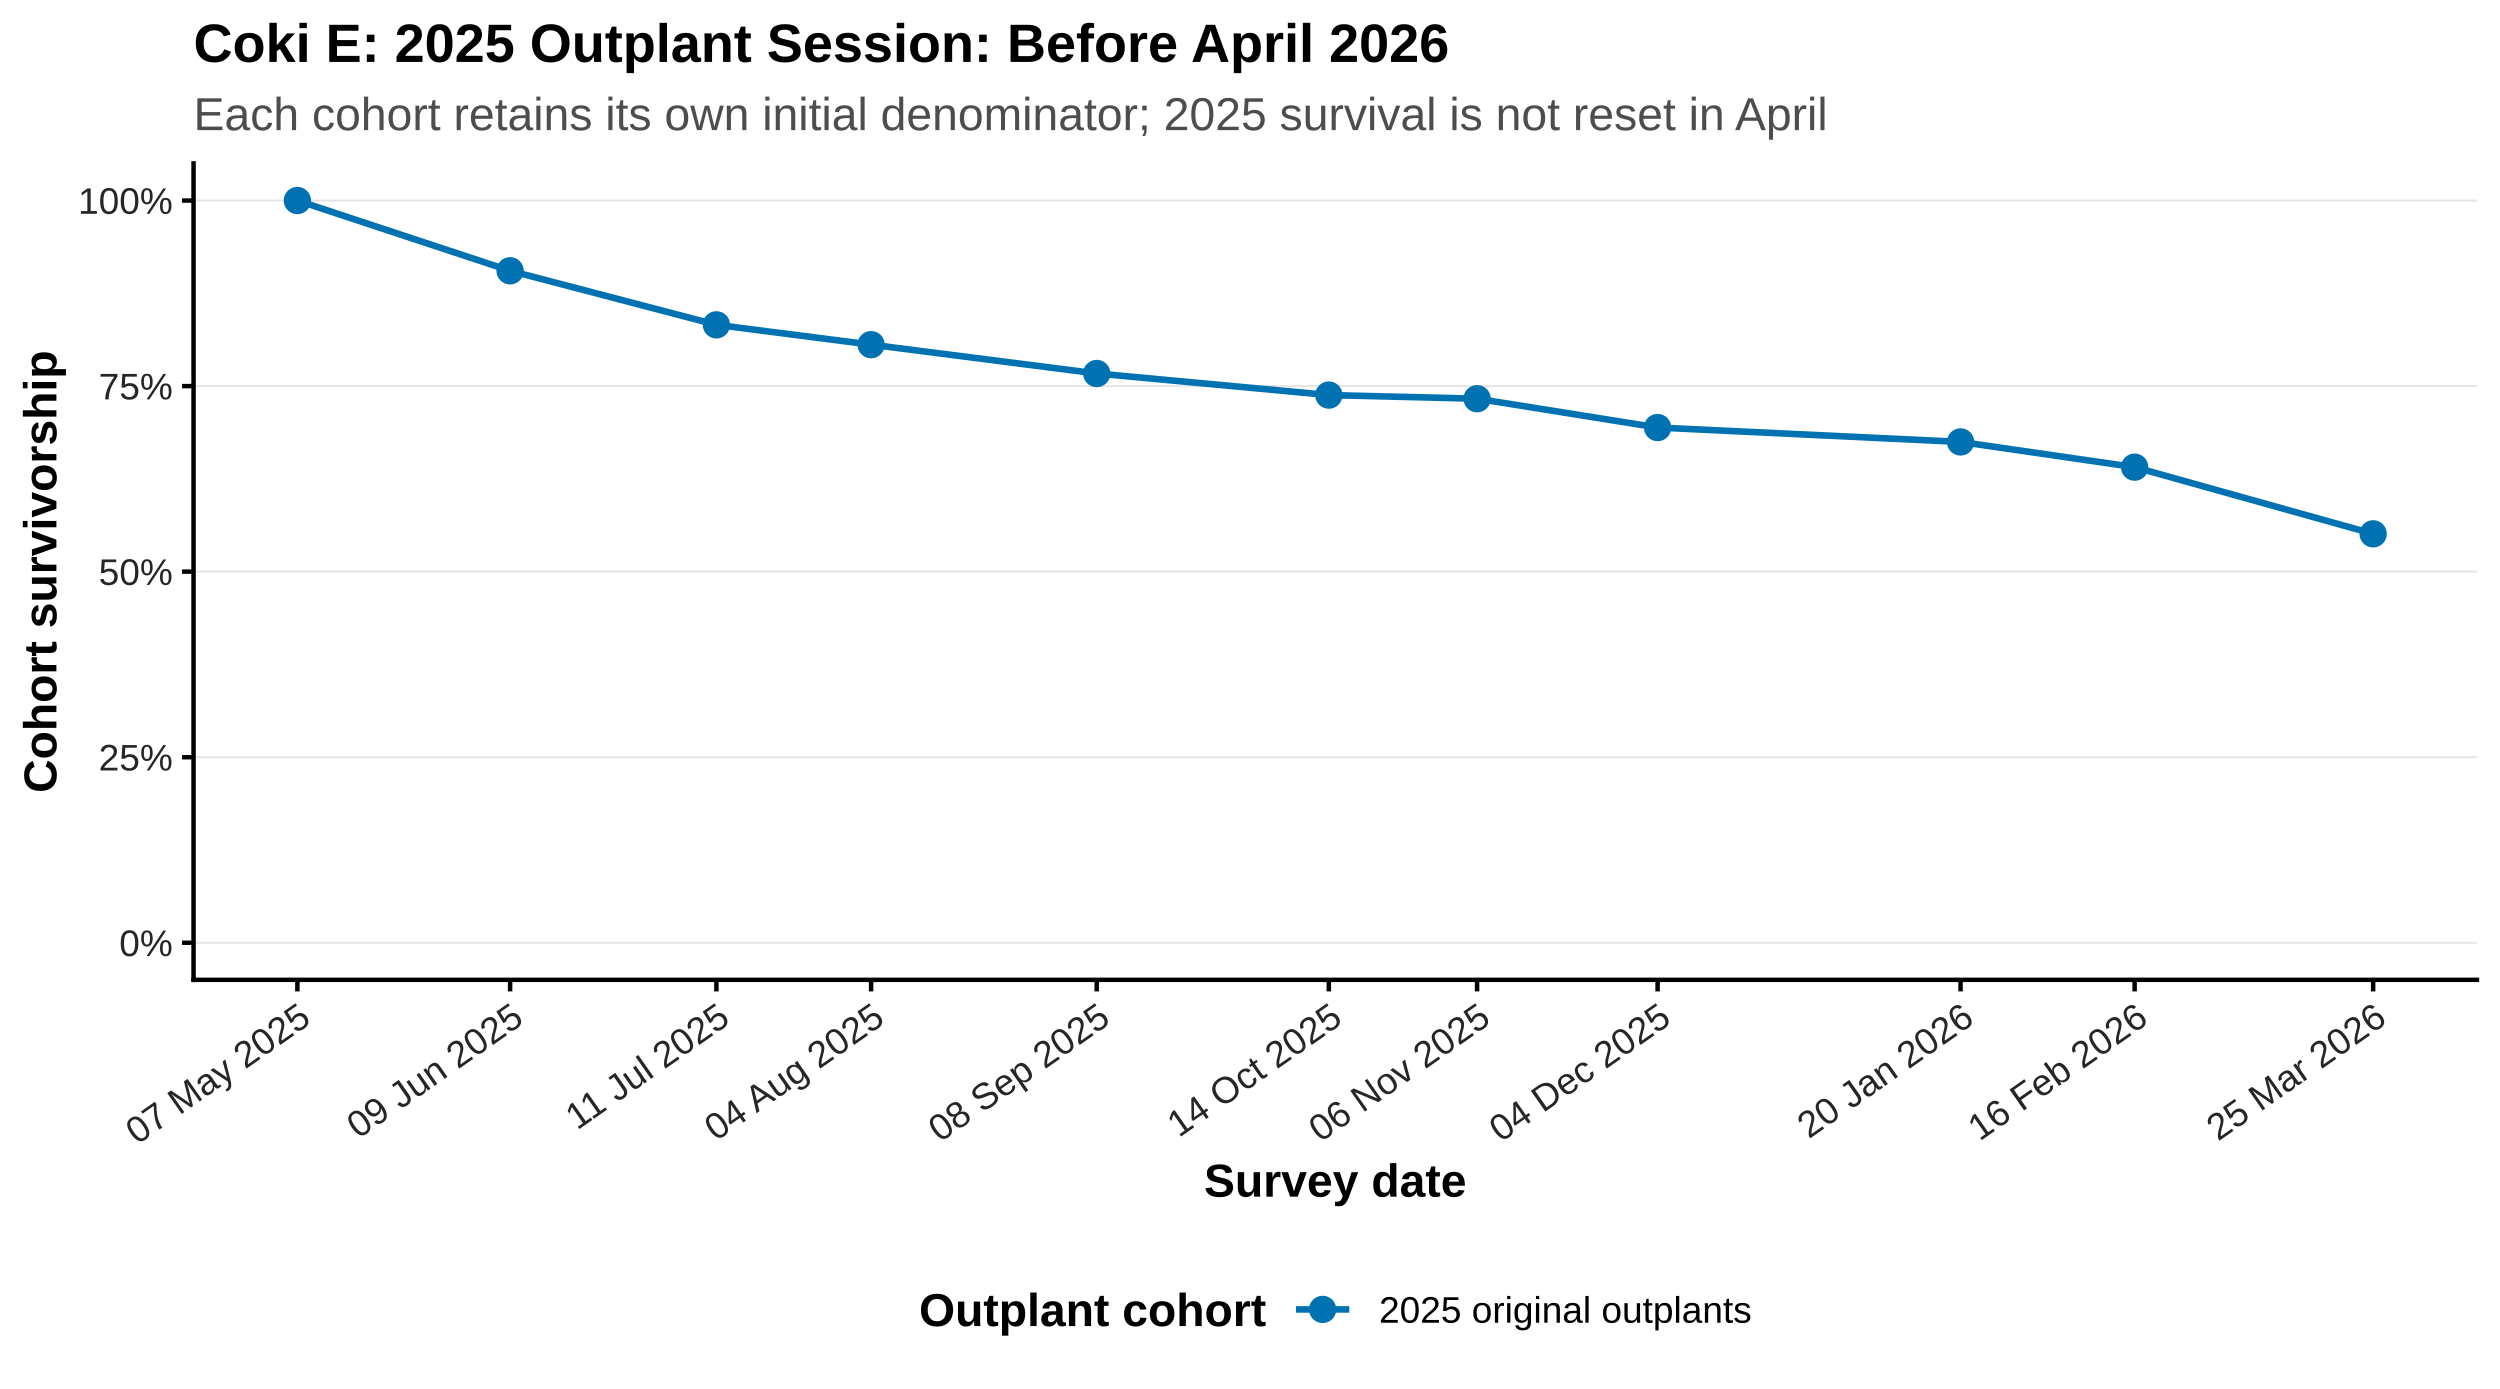
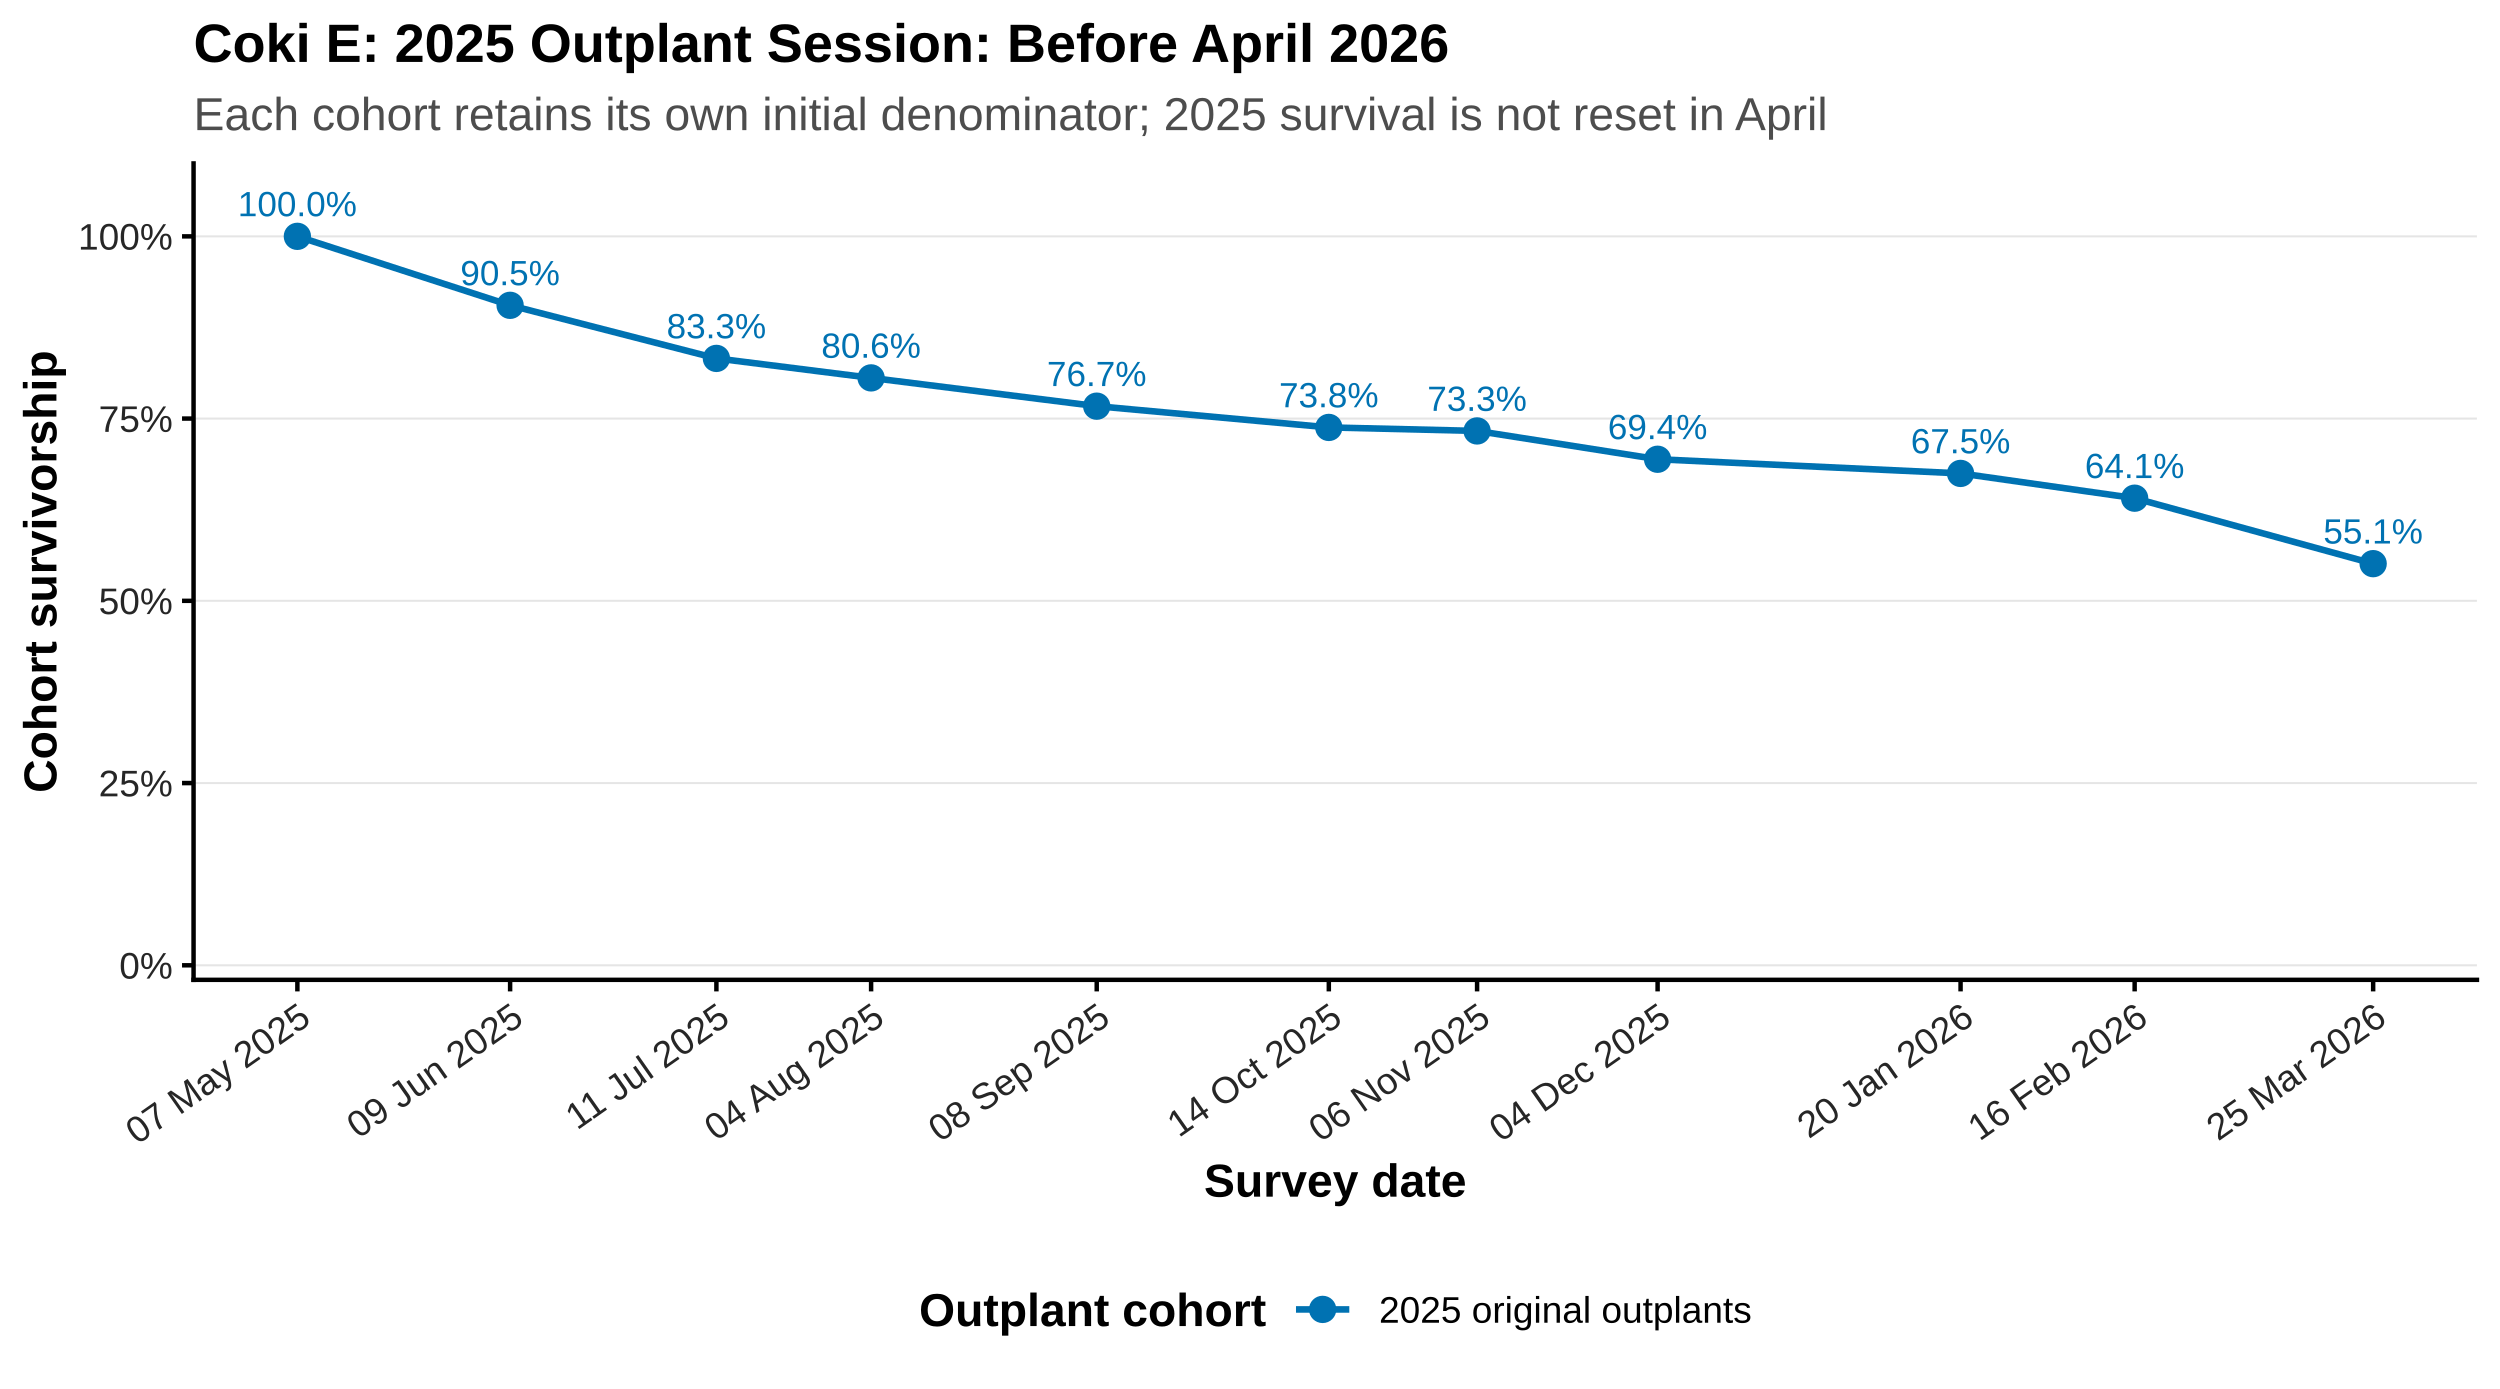
<svg xmlns="http://www.w3.org/2000/svg" class="svglite" width="648.00pt" height="360.00pt" viewBox="0 0 648.00 360.00">
  <defs>
    <style type="text/css">
    .svglite line, .svglite polyline, .svglite polygon, .svglite path, .svglite rect, .svglite circle {
      fill: none;
      stroke: #000000;
      stroke-linecap: round;
      stroke-linejoin: round;
      stroke-miterlimit: 10.00;
    }
    .svglite text {
      white-space: pre;
    }
  </style>
  </defs>
  <rect width="100%" height="100%" style="stroke: none; fill: #FFFFFF;" />
  <defs>
    <clipPath id="cpMC4wMHw2NDguMDB8MC4wMHwzNjAuMDA=">
      <rect x="0.00" y="0.00" width="648.00" height="360.00" />
    </clipPath>
  </defs>
  <g clip-path="url(#cpMC4wMHw2NDguMDB8MC4wMHwzNjAuMDA=)">
    <rect x="0.00" y="0" width="648.00" height="360.00" style="stroke-width: 1.16; stroke: #FFFFFF; fill: #FFFFFF;" />
  </g>
  <defs>
    <clipPath id="cpNTAuMTd8NjQyLjAyfDQyLjM2fDI1My45OA==">
      <rect x="50.17" y="42.36" width="591.85" height="211.62" />
    </clipPath>
  </defs>
  <g clip-path="url(#cpNTAuMTd8NjQyLjAyfDQyLjM2fDI1My45OA==)">
    <rect x="50.17" y="42.36" width="591.85" height="211.62" style="stroke-width: 1.16; stroke: none; fill: #FFFFFF;" />
-     <polyline points="50.17,244.36 642.02,244.36 " style="stroke-width: 0.53; stroke: #E5E5E5; stroke-linecap: butt;" />
-     <polyline points="50.17,196.27 642.02,196.27 " style="stroke-width: 0.53; stroke: #E5E5E5; stroke-linecap: butt;" />
-     <polyline points="50.17,148.17 642.02,148.17 " style="stroke-width: 0.53; stroke: #E5E5E5; stroke-linecap: butt;" />
-     <polyline points="50.17,100.08 642.02,100.08 " style="stroke-width: 0.53; stroke: #E5E5E5; stroke-linecap: butt;" />
-     <polyline points="50.17,51.98 642.02,51.98 " style="stroke-width: 0.53; stroke: #E5E5E5; stroke-linecap: butt;" />
-     <polyline points="77.08,51.98 132.22,70.19 185.69,84.20 225.79,89.34 284.27,96.81 344.43,102.41 382.86,103.35 429.65,110.82 508.18,114.55 553.30,121.09 615.12,138.37 " style="stroke-width: 1.71; stroke: #0072B2; stroke-linecap: butt;" />
-     <circle cx="77.08" cy="51.98" r="3.16" style="stroke-width: 0.77; stroke: #0072B2; fill: #0072B2;" />
-     <circle cx="132.22" cy="70.19" r="3.16" style="stroke-width: 0.77; stroke: #0072B2; fill: #0072B2;" />
-     <circle cx="185.69" cy="84.20" r="3.16" style="stroke-width: 0.77; stroke: #0072B2; fill: #0072B2;" />
-     <circle cx="225.79" cy="89.34" r="3.16" style="stroke-width: 0.77; stroke: #0072B2; fill: #0072B2;" />
-     <circle cx="284.27" cy="96.81" r="3.16" style="stroke-width: 0.77; stroke: #0072B2; fill: #0072B2;" />
-     <circle cx="344.43" cy="102.41" r="3.16" style="stroke-width: 0.77; stroke: #0072B2; fill: #0072B2;" />
-     <circle cx="382.86" cy="103.35" r="3.16" style="stroke-width: 0.77; stroke: #0072B2; fill: #0072B2;" />
-     <circle cx="429.65" cy="110.82" r="3.16" style="stroke-width: 0.77; stroke: #0072B2; fill: #0072B2;" />
-     <circle cx="508.18" cy="114.55" r="3.16" style="stroke-width: 0.77; stroke: #0072B2; fill: #0072B2;" />
-     <circle cx="553.30" cy="121.09" r="3.16" style="stroke-width: 0.77; stroke: #0072B2; fill: #0072B2;" />
-     <circle cx="615.12" cy="138.37" r="3.16" style="stroke-width: 0.77; stroke: #0072B2; fill: #0072B2;" />
+     <polyline points="50.17,250.21 642.02,250.21 " style="stroke-width: 0.53; stroke: #E5E5E5; stroke-linecap: butt;" />
+     <polyline points="50.17,202.97 642.02,202.97 " style="stroke-width: 0.53; stroke: #E5E5E5; stroke-linecap: butt;" />
+     <polyline points="50.17,155.73 642.02,155.73 " style="stroke-width: 0.53; stroke: #E5E5E5; stroke-linecap: butt;" />
+     <polyline points="50.17,108.49 642.02,108.49 " style="stroke-width: 0.53; stroke: #E5E5E5; stroke-linecap: butt;" />
+     <polyline points="50.17,61.26 642.02,61.26 " style="stroke-width: 0.53; stroke: #E5E5E5; stroke-linecap: butt;" />
+     <polyline points="77.08,61.26 132.22,79.14 185.69,92.90 225.79,97.95 284.27,105.28 344.43,110.79 382.86,111.70 429.65,119.04 508.18,122.71 553.30,129.13 615.12,146.10 " style="stroke-width: 1.71; stroke: #0072B2; stroke-linecap: butt;" />
+     <circle cx="77.08" cy="61.26" r="3.16" style="stroke-width: 0.77; stroke: #0072B2; fill: #0072B2;" />
+     <circle cx="132.22" cy="79.14" r="3.16" style="stroke-width: 0.77; stroke: #0072B2; fill: #0072B2;" />
+     <circle cx="185.69" cy="92.90" r="3.16" style="stroke-width: 0.77; stroke: #0072B2; fill: #0072B2;" />
+     <circle cx="225.79" cy="97.95" r="3.16" style="stroke-width: 0.77; stroke: #0072B2; fill: #0072B2;" />
+     <circle cx="284.27" cy="105.28" r="3.16" style="stroke-width: 0.77; stroke: #0072B2; fill: #0072B2;" />
+     <circle cx="344.43" cy="110.79" r="3.16" style="stroke-width: 0.77; stroke: #0072B2; fill: #0072B2;" />
+     <circle cx="382.86" cy="111.70" r="3.16" style="stroke-width: 0.77; stroke: #0072B2; fill: #0072B2;" />
+     <circle cx="429.65" cy="119.04" r="3.16" style="stroke-width: 0.77; stroke: #0072B2; fill: #0072B2;" />
+     <circle cx="508.18" cy="122.71" r="3.16" style="stroke-width: 0.77; stroke: #0072B2; fill: #0072B2;" />
+     <circle cx="553.30" cy="129.13" r="3.16" style="stroke-width: 0.77; stroke: #0072B2; fill: #0072B2;" />
+     <circle cx="615.12" cy="146.10" r="3.16" style="stroke-width: 0.77; stroke: #0072B2; fill: #0072B2;" />
+     <text x="77.08" y="56.04" text-anchor="middle" style="font-size: 9.10px;fill: #0072B2; font-family: &quot;Arial&quot;;" textLength="30.83px" lengthAdjust="spacingAndGlyphs">100.0%</text>
+     <text x="132.22" y="73.92" text-anchor="middle" style="font-size: 9.10px;fill: #0072B2; font-family: &quot;Arial&quot;;" textLength="25.78px" lengthAdjust="spacingAndGlyphs">90.5%</text>
+     <text x="185.69" y="87.68" text-anchor="middle" style="font-size: 9.10px;fill: #0072B2; font-family: &quot;Arial&quot;;" textLength="25.78px" lengthAdjust="spacingAndGlyphs">83.3%</text>
+     <text x="225.79" y="92.73" text-anchor="middle" style="font-size: 9.10px;fill: #0072B2; font-family: &quot;Arial&quot;;" textLength="25.78px" lengthAdjust="spacingAndGlyphs">80.6%</text>
+     <text x="284.27" y="100.07" text-anchor="middle" style="font-size: 9.10px;fill: #0072B2; font-family: &quot;Arial&quot;;" textLength="25.78px" lengthAdjust="spacingAndGlyphs">76.7%</text>
+     <text x="344.43" y="105.57" text-anchor="middle" style="font-size: 9.10px;fill: #0072B2; font-family: &quot;Arial&quot;;" textLength="25.78px" lengthAdjust="spacingAndGlyphs">73.8%</text>
+     <text x="382.86" y="106.49" text-anchor="middle" style="font-size: 9.10px;fill: #0072B2; font-family: &quot;Arial&quot;;" textLength="25.78px" lengthAdjust="spacingAndGlyphs">73.3%</text>
+     <text x="429.65" y="113.82" text-anchor="middle" style="font-size: 9.10px;fill: #0072B2; font-family: &quot;Arial&quot;;" textLength="25.78px" lengthAdjust="spacingAndGlyphs">69.4%</text>
+     <text x="508.18" y="117.49" text-anchor="middle" style="font-size: 9.10px;fill: #0072B2; font-family: &quot;Arial&quot;;" textLength="25.78px" lengthAdjust="spacingAndGlyphs">67.5%</text>
+     <text x="553.30" y="123.91" text-anchor="middle" style="font-size: 9.10px;fill: #0072B2; font-family: &quot;Arial&quot;;" textLength="25.78px" lengthAdjust="spacingAndGlyphs">64.1%</text>
+     <text x="615.12" y="140.88" text-anchor="middle" style="font-size: 9.10px;fill: #0072B2; font-family: &quot;Arial&quot;;" textLength="25.78px" lengthAdjust="spacingAndGlyphs">55.1%</text>
  </g>
  <g clip-path="url(#cpMC4wMHw2NDguMDB8MC4wMHwzNjAuMDA=)">
    <polyline points="50.17,253.98 50.17,42.36 " style="stroke-width: 1.16; stroke-linecap: square;" />
-     <text x="44.79" y="247.81" text-anchor="end" style="font-size: 9.60px;fill: #262626; font-family: &quot;Arial&quot;;" textLength="13.87px" lengthAdjust="spacingAndGlyphs">0%</text>
-     <text x="44.79" y="199.71" text-anchor="end" style="font-size: 9.60px;fill: #262626; font-family: &quot;Arial&quot;;" textLength="19.20px" lengthAdjust="spacingAndGlyphs">25%</text>
-     <text x="44.79" y="151.61" text-anchor="end" style="font-size: 9.60px;fill: #262626; font-family: &quot;Arial&quot;;" textLength="19.20px" lengthAdjust="spacingAndGlyphs">50%</text>
-     <text x="44.79" y="103.52" text-anchor="end" style="font-size: 9.60px;fill: #262626; font-family: &quot;Arial&quot;;" textLength="19.20px" lengthAdjust="spacingAndGlyphs">75%</text>
-     <text x="44.79" y="55.42" text-anchor="end" style="font-size: 9.60px;fill: #262626; font-family: &quot;Arial&quot;;" textLength="24.54px" lengthAdjust="spacingAndGlyphs">100%</text>
-     <polyline points="47.18,244.36 50.17,244.36 " style="stroke-width: 1.16; stroke-linecap: butt;" />
-     <polyline points="47.18,196.27 50.17,196.27 " style="stroke-width: 1.16; stroke-linecap: butt;" />
-     <polyline points="47.18,148.17 50.17,148.17 " style="stroke-width: 1.16; stroke-linecap: butt;" />
-     <polyline points="47.18,100.08 50.17,100.08 " style="stroke-width: 1.16; stroke-linecap: butt;" />
-     <polyline points="47.18,51.98 50.17,51.98 " style="stroke-width: 1.16; stroke-linecap: butt;" />
+     <text x="44.79" y="253.65" text-anchor="end" style="font-size: 9.60px;fill: #262626; font-family: &quot;Arial&quot;;" textLength="13.87px" lengthAdjust="spacingAndGlyphs">0%</text>
+     <text x="44.79" y="206.41" text-anchor="end" style="font-size: 9.60px;fill: #262626; font-family: &quot;Arial&quot;;" textLength="19.20px" lengthAdjust="spacingAndGlyphs">25%</text>
+     <text x="44.79" y="159.17" text-anchor="end" style="font-size: 9.60px;fill: #262626; font-family: &quot;Arial&quot;;" textLength="19.20px" lengthAdjust="spacingAndGlyphs">50%</text>
+     <text x="44.79" y="111.94" text-anchor="end" style="font-size: 9.60px;fill: #262626; font-family: &quot;Arial&quot;;" textLength="19.20px" lengthAdjust="spacingAndGlyphs">75%</text>
+     <text x="44.79" y="64.70" text-anchor="end" style="font-size: 9.60px;fill: #262626; font-family: &quot;Arial&quot;;" textLength="24.54px" lengthAdjust="spacingAndGlyphs">100%</text>
+     <polyline points="47.18,250.21 50.17,250.21 " style="stroke-width: 1.16; stroke-linecap: butt;" />
+     <polyline points="47.18,202.97 50.17,202.97 " style="stroke-width: 1.16; stroke-linecap: butt;" />
+     <polyline points="47.18,155.73 50.17,155.73 " style="stroke-width: 1.16; stroke-linecap: butt;" />
+     <polyline points="47.18,108.49 50.17,108.49 " style="stroke-width: 1.16; stroke-linecap: butt;" />
+     <polyline points="47.18,61.26 50.17,61.26 " style="stroke-width: 1.16; stroke-linecap: butt;" />
    <polyline points="50.17,253.98 642.02,253.98 " style="stroke-width: 1.16; stroke-linecap: square;" />
    <polyline points="77.08,256.97 77.08,253.98 " style="stroke-width: 1.16; stroke-linecap: butt;" />
    <polyline points="132.22,256.97 132.22,253.98 " style="stroke-width: 1.16; stroke-linecap: butt;" />
    <polyline points="185.69,256.97 185.69,253.98 " style="stroke-width: 1.16; stroke-linecap: butt;" />
    <polyline points="225.79,256.97 225.79,253.98 " style="stroke-width: 1.16; stroke-linecap: butt;" />
    <polyline points="284.27,256.97 284.27,253.98 " style="stroke-width: 1.16; stroke-linecap: butt;" />
    <polyline points="344.43,256.97 344.43,253.98 " style="stroke-width: 1.16; stroke-linecap: butt;" />
    <polyline points="382.86,256.97 382.86,253.98 " style="stroke-width: 1.16; stroke-linecap: butt;" />
    <polyline points="429.65,256.97 429.65,253.98 " style="stroke-width: 1.16; stroke-linecap: butt;" />
    <polyline points="508.18,256.97 508.18,253.98 " style="stroke-width: 1.16; stroke-linecap: butt;" />
    <polyline points="553.30,256.97 553.30,253.98 " style="stroke-width: 1.16; stroke-linecap: butt;" />
    <polyline points="615.12,256.97 615.12,253.98 " style="stroke-width: 1.16; stroke-linecap: butt;" />
    <text transform="translate(81.02,265.00) rotate(-35)" text-anchor="end" style="font-size: 9.60px;fill: #262626; font-family: &quot;Arial&quot;;" textLength="55.46px" lengthAdjust="spacingAndGlyphs">07 May 2025</text>
    <text transform="translate(136.16,265.00) rotate(-35)" text-anchor="end" style="font-size: 9.60px;fill: #262626; font-family: &quot;Arial&quot;;" textLength="52.80px" lengthAdjust="spacingAndGlyphs">09 Jun 2025</text>
    <text transform="translate(189.64,265.00) rotate(-35)" text-anchor="end" style="font-size: 9.60px;fill: #262626; font-family: &quot;Arial&quot;;" textLength="49.60px" lengthAdjust="spacingAndGlyphs">11 Jul 2025</text>
    <text transform="translate(229.74,265.00) rotate(-35)" text-anchor="end" style="font-size: 9.60px;fill: #262626; font-family: &quot;Arial&quot;;" textLength="54.41px" lengthAdjust="spacingAndGlyphs">04 Aug 2025</text>
    <text transform="translate(288.22,265.00) rotate(-35)" text-anchor="end" style="font-size: 9.60px;fill: #262626; font-family: &quot;Arial&quot;;" textLength="54.41px" lengthAdjust="spacingAndGlyphs">08 Sep 2025</text>
    <text transform="translate(348.38,265.00) rotate(-35)" text-anchor="end" style="font-size: 9.60px;fill: #262626; font-family: &quot;Arial&quot;;" textLength="52.26px" lengthAdjust="spacingAndGlyphs">14 Oct 2025</text>
    <text transform="translate(386.81,265.00) rotate(-35)" text-anchor="end" style="font-size: 9.60px;fill: #262626; font-family: &quot;Arial&quot;;" textLength="54.40px" lengthAdjust="spacingAndGlyphs">06 Nov 2025</text>
    <text transform="translate(433.59,265.00) rotate(-35)" text-anchor="end" style="font-size: 9.60px;fill: #262626; font-family: &quot;Arial&quot;;" textLength="54.40px" lengthAdjust="spacingAndGlyphs">04 Dec 2025</text>
    <text transform="translate(512.13,265.00) rotate(-35)" text-anchor="end" style="font-size: 9.60px;fill: #262626; font-family: &quot;Arial&quot;;" textLength="52.80px" lengthAdjust="spacingAndGlyphs">20 Jan 2026</text>
    <text transform="translate(557.24,265.00) rotate(-35)" text-anchor="end" style="font-size: 9.60px;fill: #262626; font-family: &quot;Arial&quot;;" textLength="53.87px" lengthAdjust="spacingAndGlyphs">16 Feb 2026</text>
    <text transform="translate(619.07,265.00) rotate(-35)" text-anchor="end" style="font-size: 9.60px;fill: #262626; font-family: &quot;Arial&quot;;" textLength="53.86px" lengthAdjust="spacingAndGlyphs">25 Mar 2026</text>
    <text x="346.10" y="310.18" text-anchor="middle" style="font-size: 12.00px; font-weight: bold; font-family: &quot;Arial&quot;;" textLength="68.04px" lengthAdjust="spacingAndGlyphs">Survey date</text>
    <text transform="translate(14.62,148.17) rotate(-90)" text-anchor="middle" style="font-size: 12.00px; font-weight: bold; font-family: &quot;Arial&quot;;" textLength="114.69px" lengthAdjust="spacingAndGlyphs">Cohort survivorship</text>
    <rect x="232.24" y="324.79" width="227.71" height="29.24" style="stroke-width: 1.16; stroke: none; fill: #FFFFFF;" />
    <text x="238.22" y="343.72" style="font-size: 12.00px; font-weight: bold; font-family: &quot;Arial&quot;;" textLength="89.99px" lengthAdjust="spacingAndGlyphs">Outplant cohort</text>
    <rect x="334.19" y="330.76" width="17.28" height="17.28" style="stroke-width: 1.16; stroke: none; fill: #FFFFFF;" />
    <line x1="335.92" y1="339.40" x2="349.74" y2="339.40" style="stroke-width: 1.71; stroke: #0072B2; stroke-linecap: butt;" />
    <circle cx="342.83" cy="339.40" r="3.16" style="stroke-width: 0.77; stroke: #0072B2; fill: #0072B2;" />
    <text x="357.45" y="342.85" style="font-size: 9.60px; font-family: &quot;Arial&quot;;" textLength="96.53px" lengthAdjust="spacingAndGlyphs">2025 original outplants</text>
    <text x="50.17" y="33.74" style="font-size: 12.00px;fill: #4D4D4D; font-family: &quot;Arial&quot;;" textLength="424.17px" lengthAdjust="spacingAndGlyphs">Each cohort retains its own initial denominator; 2025 survival is not reset in April</text>
    <text x="50.17" y="16.05" style="font-size: 14.00px; font-weight: bold; font-family: &quot;Arial&quot;;" textLength="325.86px" lengthAdjust="spacingAndGlyphs">Coki E: 2025 Outplant Session: Before April 2026</text>
  </g>
</svg>
